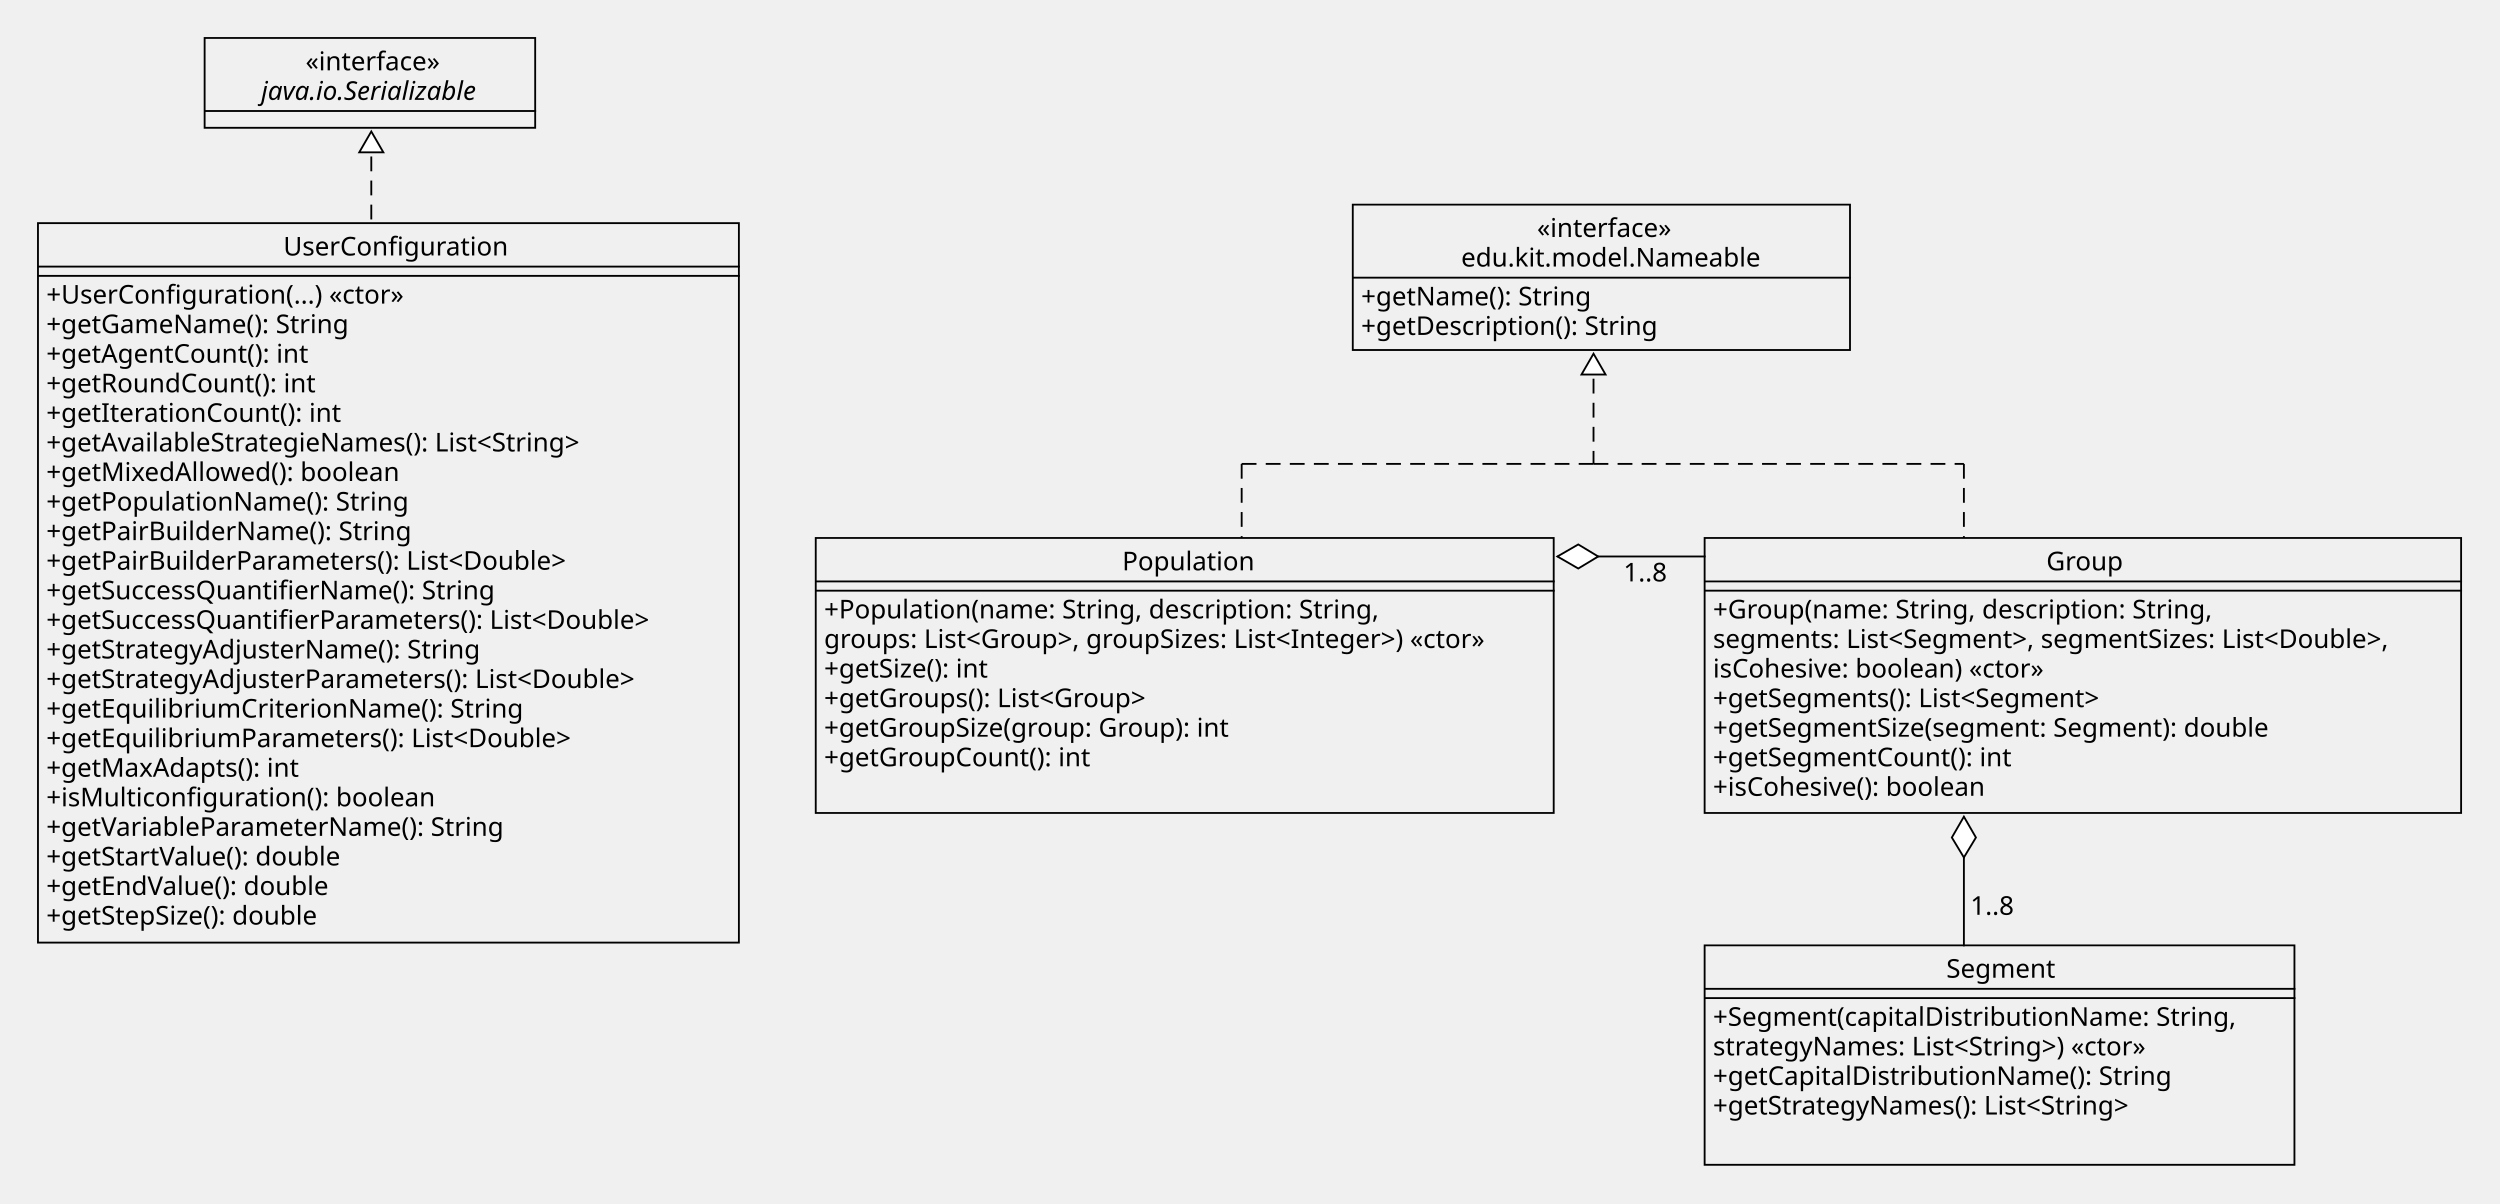
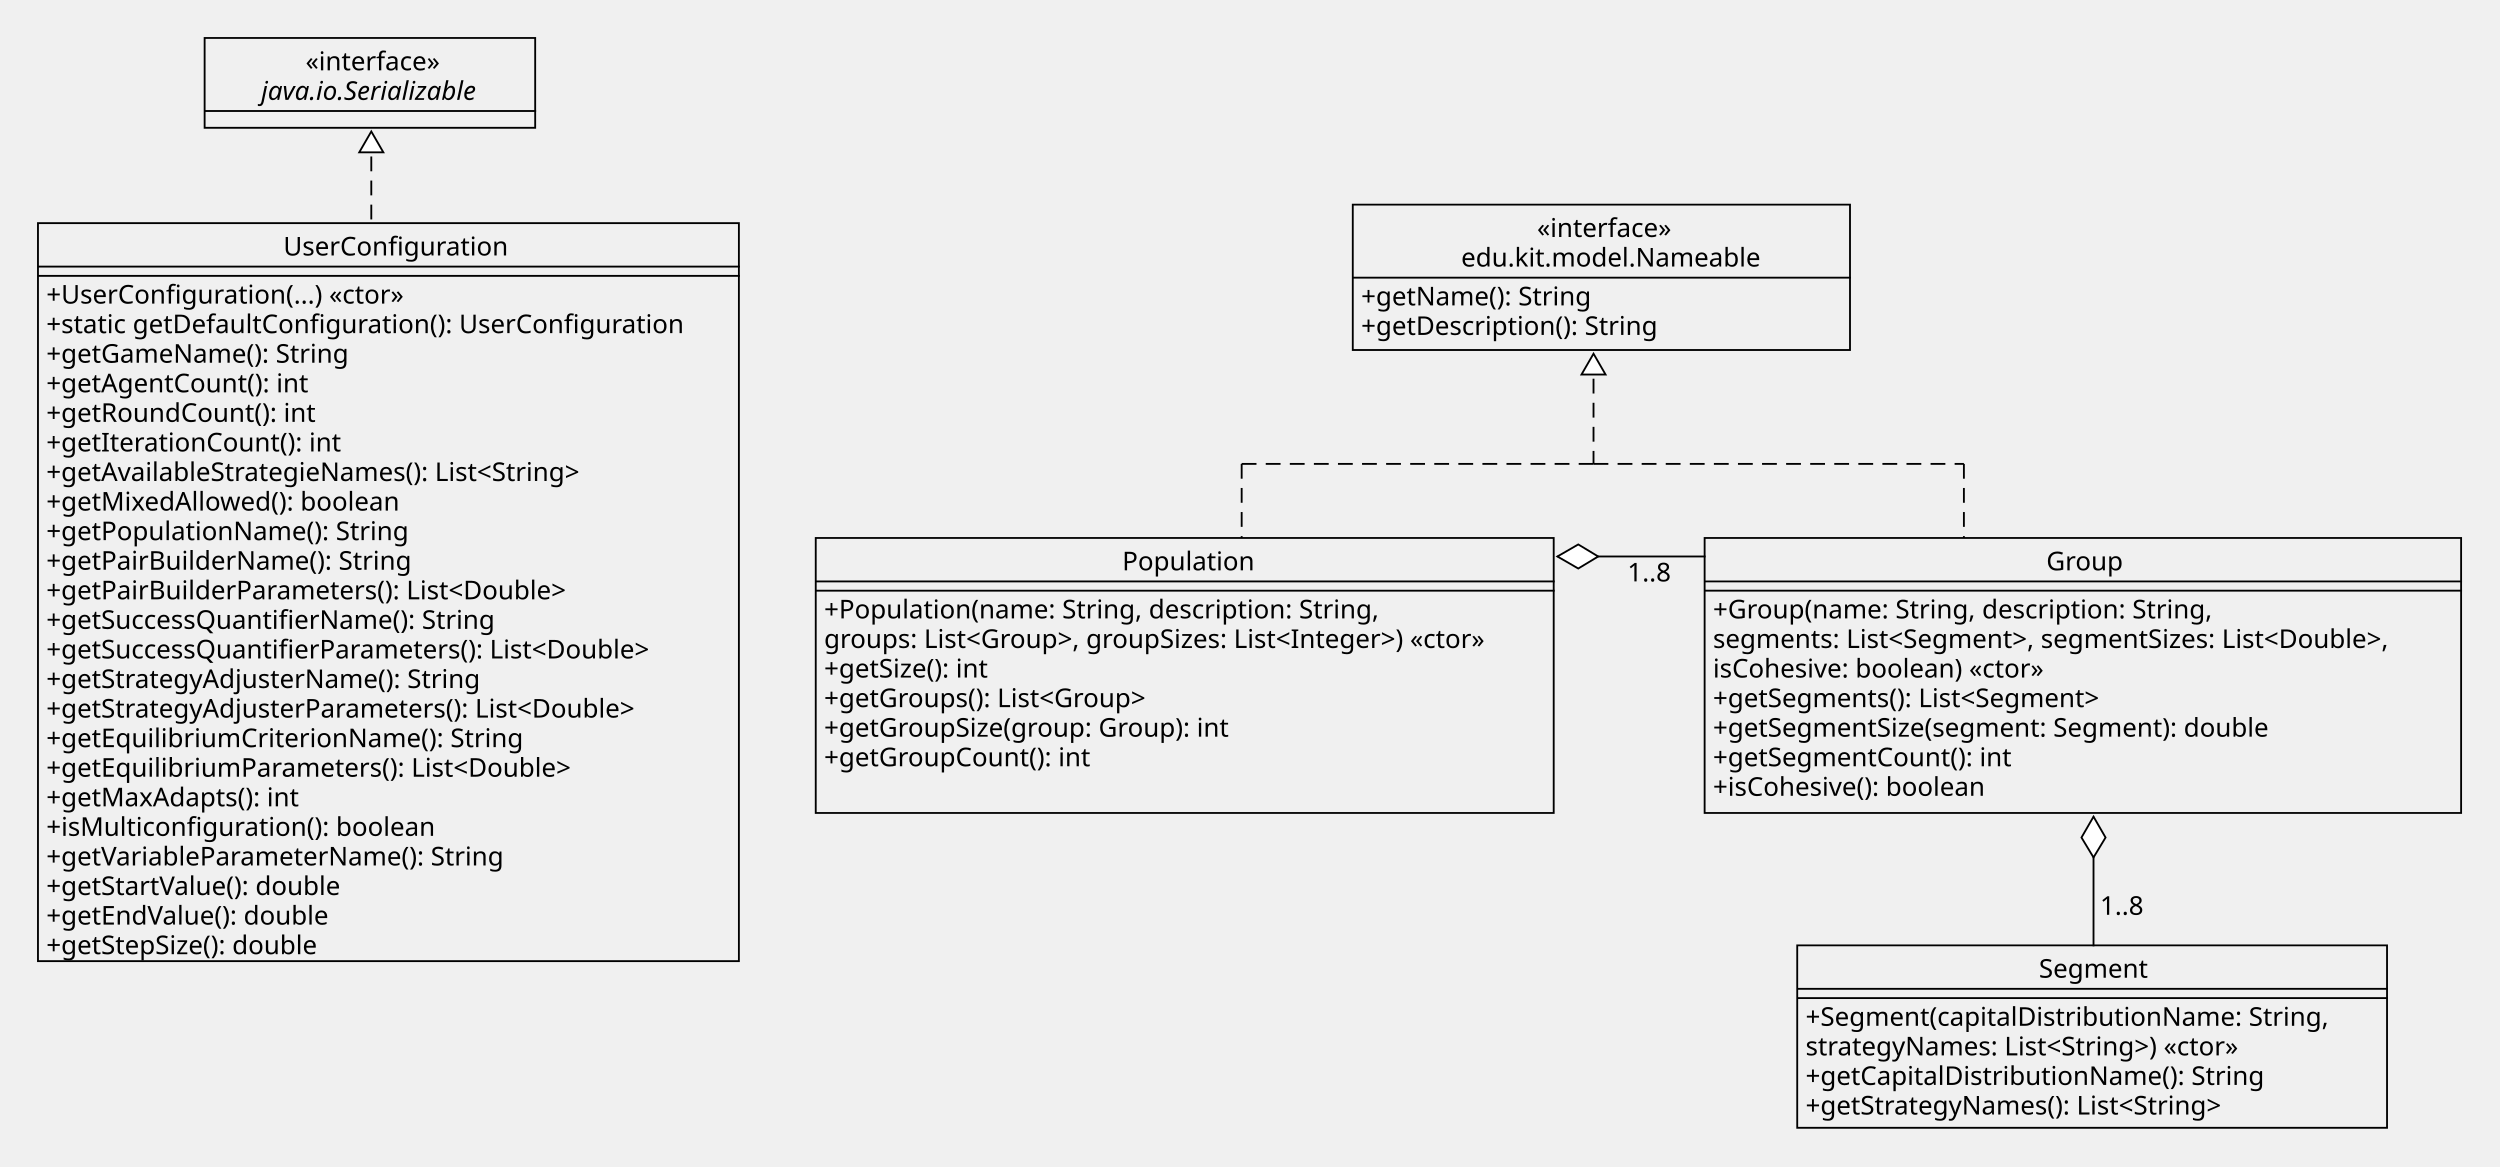
- <svg xmlns="http://www.w3.org/2000/svg" fill-opacity="1" color-rendering="auto" color-interpolation="auto" text-rendering="auto" stroke="black" stroke-linecap="square" width="1350" stroke-miterlimit="10" shape-rendering="auto" stroke-opacity="1" fill="black" stroke-dasharray="none" font-weight="normal" stroke-width="1" viewBox="-20 0 1350 650" height="650" font-family="'Dialog'" font-style="normal" stroke-linejoin="miter" font-size="12px" stroke-dashoffset="0" image-rendering="auto">
+ <svg xmlns="http://www.w3.org/2000/svg" fill-opacity="1" color-rendering="auto" color-interpolation="auto" text-rendering="auto" stroke="black" stroke-linecap="square" width="1350" stroke-miterlimit="10" shape-rendering="auto" stroke-opacity="1" fill="black" stroke-dasharray="none" font-weight="normal" stroke-width="1" viewBox="30 10 1350 630" height="630" font-family="'Dialog'" font-style="normal" stroke-linejoin="miter" font-size="12px" stroke-dashoffset="0" image-rendering="auto">
  <defs id="genericDefs" />
  <g>
    <defs id="defs1">
      <clipPath clipPathUnits="userSpaceOnUse" id="clipPath1">
        <path d="M0 0 L2147483647 0 L2147483647 2147483647 L0 2147483647 L0 0 Z" />
      </clipPath>
      <clipPath clipPathUnits="userSpaceOnUse" id="clipPath2">
        <path d="M0 0 L0 50 L180 50 L180 0 Z" />
      </clipPath>
      <clipPath clipPathUnits="userSpaceOnUse" id="clipPath3">
-         <path d="M0 0 L0 390 L380 390 L380 0 Z" />
+         <path d="M0 0 L0 400 L380 400 L380 0 Z" />
      </clipPath>
      <clipPath clipPathUnits="userSpaceOnUse" id="clipPath4">
        <path d="M0 0 L0 80 L270 80 L270 0 Z" />
      </clipPath>
      <clipPath clipPathUnits="userSpaceOnUse" id="clipPath5">
        <path d="M0 0 L0 150 L400 150 L400 0 Z" />
      </clipPath>
      <clipPath clipPathUnits="userSpaceOnUse" id="clipPath6">
        <path d="M0 0 L0 150 L410 150 L410 0 Z" />
      </clipPath>
      <clipPath clipPathUnits="userSpaceOnUse" id="clipPath7">
-         <path d="M0 0 L0 120 L320 120 L320 0 Z" />
+         <path d="M0 0 L0 100 L320 100 L320 0 Z" />
      </clipPath>
      <clipPath clipPathUnits="userSpaceOnUse" id="clipPath8">
        <path d="M0 0 L0 80 L30 80 L30 0 Z" />
      </clipPath>
      <clipPath clipPathUnits="userSpaceOnUse" id="clipPath9">
        <path d="M0 0 L0 70 L230 70 L230 0 Z" />
      </clipPath>
      <clipPath clipPathUnits="userSpaceOnUse" id="clipPath10">
        <path d="M0 0 L0 130 L220 130 L220 0 Z" />
      </clipPath>
      <clipPath clipPathUnits="userSpaceOnUse" id="clipPath11">
        <path d="M0 0 L0 40 L110 40 L110 0 Z" />
      </clipPath>
      <clipPath clipPathUnits="userSpaceOnUse" id="clipPath12">
        <path d="M0 0 L0 100 L50 100 L50 0 Z" />
      </clipPath>
    </defs>
-     <g fill="rgb(255,255,255)" fill-opacity="0" transform="translate(90,20)" stroke-opacity="0" stroke="rgb(255,255,255)">
+     <g fill="rgb(255,255,255)" fill-opacity="0" transform="translate(140,30)" stroke-opacity="0" stroke="rgb(255,255,255)">
      <rect x="0.5" width="178.5" height="48.5" y="0.5" clip-path="url(#clipPath2)" stroke="none" />
    </g>
-     <g transform="translate(90,20)">
+     <g transform="translate(140,30)">
      <rect fill="none" x="0.5" width="178.5" height="48.5" y="0.5" clip-path="url(#clipPath2)" />
      <text x="55" font-size="14px" y="17.969" clip-path="url(#clipPath2)" font-family="sans-serif" stroke="none" xml:space="preserve">«interface»</text>
      <text x="31" font-size="14px" y="33.938" clip-path="url(#clipPath2)" font-family="sans-serif" font-style="italic" stroke="none" xml:space="preserve">java.io.Serializable</text>
      <path fill="none" d="M1 39.938 L179 39.938" clip-path="url(#clipPath2)" />
    </g>
-     <g fill="rgb(255,255,255)" fill-opacity="0" transform="translate(0,120)" stroke-opacity="0" stroke="rgb(255,255,255)">
-       <rect x="0.5" width="378.5" height="388.5" y="0.5" clip-path="url(#clipPath3)" stroke="none" />
+     <g fill="rgb(255,255,255)" fill-opacity="0" transform="translate(50,130)" stroke-opacity="0" stroke="rgb(255,255,255)">
+       <rect x="0.5" width="378.5" height="398.5" y="0.5" clip-path="url(#clipPath3)" stroke="none" />
    </g>
-     <g transform="translate(0,120)">
-       <rect fill="none" x="0.5" width="378.5" height="388.5" y="0.5" clip-path="url(#clipPath3)" />
+     <g transform="translate(50,130)">
+       <rect fill="none" x="0.5" width="378.5" height="398.5" y="0.5" clip-path="url(#clipPath3)" />
      <text x="133" font-size="14px" y="17.969" clip-path="url(#clipPath3)" font-family="sans-serif" stroke="none" xml:space="preserve">UserConfiguration</text>
      <path fill="none" d="M1 23.969 L379 23.969" clip-path="url(#clipPath3)" />
      <path fill="none" d="M1 28.969 L379 28.969" clip-path="url(#clipPath3)" />
      <text x="5" font-size="14px" y="43.938" clip-path="url(#clipPath3)" font-family="sans-serif" stroke="none" xml:space="preserve">+UserConfiguration(...) «ctor»</text>
-       <text x="5" font-size="14px" y="59.906" clip-path="url(#clipPath3)" font-family="sans-serif" stroke="none" xml:space="preserve">+getGameName(): String</text>
-       <text x="5" font-size="14px" y="75.875" clip-path="url(#clipPath3)" font-family="sans-serif" stroke="none" xml:space="preserve">+getAgentCount(): int</text>
-       <text x="5" font-size="14px" y="91.844" clip-path="url(#clipPath3)" font-family="sans-serif" stroke="none" xml:space="preserve">+getRoundCount(): int</text>
-       <text x="5" font-size="14px" y="107.812" clip-path="url(#clipPath3)" font-family="sans-serif" stroke="none" xml:space="preserve">+getIterationCount(): int</text>
-       <text x="5" font-size="14px" y="123.781" clip-path="url(#clipPath3)" font-family="sans-serif" stroke="none" xml:space="preserve">+getAvailableStrategieNames(): List&lt;String&gt;</text>
-       <text x="5" font-size="14px" y="139.75" clip-path="url(#clipPath3)" font-family="sans-serif" stroke="none" xml:space="preserve">+getMixedAllowed(): boolean</text>
-       <text x="5" font-size="14px" y="155.719" clip-path="url(#clipPath3)" font-family="sans-serif" stroke="none" xml:space="preserve">+getPopulationName(): String</text>
-       <text x="5" font-size="14px" y="171.688" clip-path="url(#clipPath3)" font-family="sans-serif" stroke="none" xml:space="preserve">+getPairBuilderName(): String</text>
-       <text x="5" font-size="14px" y="187.656" clip-path="url(#clipPath3)" font-family="sans-serif" stroke="none" xml:space="preserve">+getPairBuilderParameters(): List&lt;Double&gt;</text>
-       <text x="5" font-size="14px" y="203.625" clip-path="url(#clipPath3)" font-family="sans-serif" stroke="none" xml:space="preserve">+getSuccessQuantifierName(): String</text>
-       <text x="5" font-size="14px" y="219.594" clip-path="url(#clipPath3)" font-family="sans-serif" stroke="none" xml:space="preserve">+getSuccessQuantifierParameters(): List&lt;Double&gt;</text>
-       <text x="5" font-size="14px" y="235.562" clip-path="url(#clipPath3)" font-family="sans-serif" stroke="none" xml:space="preserve">+getStrategyAdjusterName(): String</text>
-       <text x="5" font-size="14px" y="251.531" clip-path="url(#clipPath3)" font-family="sans-serif" stroke="none" xml:space="preserve">+getStrategyAdjusterParameters(): List&lt;Double&gt;</text>
-       <text x="5" font-size="14px" y="267.5" clip-path="url(#clipPath3)" font-family="sans-serif" stroke="none" xml:space="preserve">+getEquilibriumCriterionName(): String</text>
-       <text x="5" font-size="14px" y="283.469" clip-path="url(#clipPath3)" font-family="sans-serif" stroke="none" xml:space="preserve">+getEquilibriumParameters(): List&lt;Double&gt;</text>
-       <text x="5" font-size="14px" y="299.438" clip-path="url(#clipPath3)" font-family="sans-serif" stroke="none" xml:space="preserve">+getMaxAdapts(): int</text>
-       <text x="5" font-size="14px" y="315.406" clip-path="url(#clipPath3)" font-family="sans-serif" stroke="none" xml:space="preserve">+isMulticonfiguration(): boolean</text>
-       <text x="5" font-size="14px" y="331.375" clip-path="url(#clipPath3)" font-family="sans-serif" stroke="none" xml:space="preserve">+getVariableParameterName(): String</text>
-       <text x="5" font-size="14px" y="347.344" clip-path="url(#clipPath3)" font-family="sans-serif" stroke="none" xml:space="preserve">+getStartValue(): double</text>
-       <text x="5" font-size="14px" y="363.312" clip-path="url(#clipPath3)" font-family="sans-serif" stroke="none" xml:space="preserve">+getEndValue(): double</text>
-       <text x="5" font-size="14px" y="379.281" clip-path="url(#clipPath3)" font-family="sans-serif" stroke="none" xml:space="preserve">+getStepSize(): double</text>
+       <text x="5" font-size="14px" y="59.906" clip-path="url(#clipPath3)" font-family="sans-serif" stroke="none" xml:space="preserve">+static getDefaultConfiguration(): UserConfiguration</text>
+       <text x="5" font-size="14px" y="75.875" clip-path="url(#clipPath3)" font-family="sans-serif" stroke="none" xml:space="preserve">+getGameName(): String</text>
+       <text x="5" font-size="14px" y="91.844" clip-path="url(#clipPath3)" font-family="sans-serif" stroke="none" xml:space="preserve">+getAgentCount(): int</text>
+       <text x="5" font-size="14px" y="107.812" clip-path="url(#clipPath3)" font-family="sans-serif" stroke="none" xml:space="preserve">+getRoundCount(): int</text>
+       <text x="5" font-size="14px" y="123.781" clip-path="url(#clipPath3)" font-family="sans-serif" stroke="none" xml:space="preserve">+getIterationCount(): int</text>
+       <text x="5" font-size="14px" y="139.75" clip-path="url(#clipPath3)" font-family="sans-serif" stroke="none" xml:space="preserve">+getAvailableStrategieNames(): List&lt;String&gt;</text>
+       <text x="5" font-size="14px" y="155.719" clip-path="url(#clipPath3)" font-family="sans-serif" stroke="none" xml:space="preserve">+getMixedAllowed(): boolean</text>
+       <text x="5" font-size="14px" y="171.688" clip-path="url(#clipPath3)" font-family="sans-serif" stroke="none" xml:space="preserve">+getPopulationName(): String</text>
+       <text x="5" font-size="14px" y="187.656" clip-path="url(#clipPath3)" font-family="sans-serif" stroke="none" xml:space="preserve">+getPairBuilderName(): String</text>
+       <text x="5" font-size="14px" y="203.625" clip-path="url(#clipPath3)" font-family="sans-serif" stroke="none" xml:space="preserve">+getPairBuilderParameters(): List&lt;Double&gt;</text>
+       <text x="5" font-size="14px" y="219.594" clip-path="url(#clipPath3)" font-family="sans-serif" stroke="none" xml:space="preserve">+getSuccessQuantifierName(): String</text>
+       <text x="5" font-size="14px" y="235.562" clip-path="url(#clipPath3)" font-family="sans-serif" stroke="none" xml:space="preserve">+getSuccessQuantifierParameters(): List&lt;Double&gt;</text>
+       <text x="5" font-size="14px" y="251.531" clip-path="url(#clipPath3)" font-family="sans-serif" stroke="none" xml:space="preserve">+getStrategyAdjusterName(): String</text>
+       <text x="5" font-size="14px" y="267.5" clip-path="url(#clipPath3)" font-family="sans-serif" stroke="none" xml:space="preserve">+getStrategyAdjusterParameters(): List&lt;Double&gt;</text>
+       <text x="5" font-size="14px" y="283.469" clip-path="url(#clipPath3)" font-family="sans-serif" stroke="none" xml:space="preserve">+getEquilibriumCriterionName(): String</text>
+       <text x="5" font-size="14px" y="299.438" clip-path="url(#clipPath3)" font-family="sans-serif" stroke="none" xml:space="preserve">+getEquilibriumParameters(): List&lt;Double&gt;</text>
+       <text x="5" font-size="14px" y="315.406" clip-path="url(#clipPath3)" font-family="sans-serif" stroke="none" xml:space="preserve">+getMaxAdapts(): int</text>
+       <text x="5" font-size="14px" y="331.375" clip-path="url(#clipPath3)" font-family="sans-serif" stroke="none" xml:space="preserve">+isMulticonfiguration(): boolean</text>
+       <text x="5" font-size="14px" y="347.344" clip-path="url(#clipPath3)" font-family="sans-serif" stroke="none" xml:space="preserve">+getVariableParameterName(): String</text>
+       <text x="5" font-size="14px" y="363.312" clip-path="url(#clipPath3)" font-family="sans-serif" stroke="none" xml:space="preserve">+getStartValue(): double</text>
+       <text x="5" font-size="14px" y="379.281" clip-path="url(#clipPath3)" font-family="sans-serif" stroke="none" xml:space="preserve">+getEndValue(): double</text>
+       <text x="5" font-size="14px" y="395.25" clip-path="url(#clipPath3)" font-family="sans-serif" stroke="none" xml:space="preserve">+getStepSize(): double</text>
    </g>
-     <g fill="rgb(255,255,255)" fill-opacity="0" transform="translate(710,110)" stroke-opacity="0" stroke="rgb(255,255,255)">
+     <g fill="rgb(255,255,255)" fill-opacity="0" transform="translate(760,120)" stroke-opacity="0" stroke="rgb(255,255,255)">
      <rect x="0.5" width="268.5" height="78.5" y="0.5" clip-path="url(#clipPath4)" stroke="none" />
    </g>
-     <g transform="translate(710,110)">
+     <g transform="translate(760,120)">
      <rect fill="none" x="0.5" width="268.5" height="78.5" y="0.5" clip-path="url(#clipPath4)" />
      <text x="100" font-size="14px" y="17.969" clip-path="url(#clipPath4)" font-family="sans-serif" stroke="none" xml:space="preserve">«interface»</text>
      <text x="59" font-size="14px" y="33.938" clip-path="url(#clipPath4)" font-family="sans-serif" stroke="none" xml:space="preserve">edu.kit.model.Nameable</text>
      <path fill="none" d="M1 39.938 L269 39.938" clip-path="url(#clipPath4)" />
      <text x="5" font-size="14px" y="54.906" clip-path="url(#clipPath4)" font-family="sans-serif" stroke="none" xml:space="preserve">+getName(): String</text>
      <text x="5" font-size="14px" y="70.875" clip-path="url(#clipPath4)" font-family="sans-serif" stroke="none" xml:space="preserve">+getDescription(): String</text>
    </g>
-     <g fill="rgb(255,255,255)" fill-opacity="0" transform="translate(420,290)" stroke-opacity="0" stroke="rgb(255,255,255)">
+     <g fill="rgb(255,255,255)" fill-opacity="0" transform="translate(470,300)" stroke-opacity="0" stroke="rgb(255,255,255)">
      <rect x="0.5" width="398.5" height="148.5" y="0.5" clip-path="url(#clipPath5)" stroke="none" />
    </g>
-     <g transform="translate(420,290)">
+     <g transform="translate(470,300)">
      <rect fill="none" x="0.5" width="398.5" height="148.5" y="0.5" clip-path="url(#clipPath5)" />
      <text x="166" font-size="14px" y="17.969" clip-path="url(#clipPath5)" font-family="sans-serif" stroke="none" xml:space="preserve">Population</text>
      <path fill="none" d="M1 23.969 L399 23.969" clip-path="url(#clipPath5)" />
      <path fill="none" d="M1 28.969 L399 28.969" clip-path="url(#clipPath5)" />
      <text x="5" font-size="14px" y="43.938" clip-path="url(#clipPath5)" font-family="sans-serif" stroke="none" xml:space="preserve">+Population(name: String, description: String, </text>
      <text x="5" font-size="14px" y="59.906" clip-path="url(#clipPath5)" font-family="sans-serif" stroke="none" xml:space="preserve">groups: List&lt;Group&gt;, groupSizes: List&lt;Integer&gt;) «ctor»</text>
      <text x="5" font-size="14px" y="75.875" clip-path="url(#clipPath5)" font-family="sans-serif" stroke="none" xml:space="preserve">+getSize(): int</text>
      <text x="5" font-size="14px" y="91.844" clip-path="url(#clipPath5)" font-family="sans-serif" stroke="none" xml:space="preserve">+getGroups(): List&lt;Group&gt;</text>
      <text x="5" font-size="14px" y="107.812" clip-path="url(#clipPath5)" font-family="sans-serif" stroke="none" xml:space="preserve">+getGroupSize(group: Group): int</text>
      <text x="5" font-size="14px" y="123.781" clip-path="url(#clipPath5)" font-family="sans-serif" stroke="none" xml:space="preserve">+getGroupCount(): int</text>
    </g>
-     <g fill="rgb(255,255,255)" fill-opacity="0" transform="translate(900,290)" stroke-opacity="0" stroke="rgb(255,255,255)">
+     <g fill="rgb(255,255,255)" fill-opacity="0" transform="translate(950,300)" stroke-opacity="0" stroke="rgb(255,255,255)">
      <rect x="0.5" width="408.5" height="148.5" y="0.5" clip-path="url(#clipPath6)" stroke="none" />
    </g>
-     <g transform="translate(900,290)">
+     <g transform="translate(950,300)">
      <rect fill="none" x="0.5" width="408.5" height="148.5" y="0.5" clip-path="url(#clipPath6)" />
      <text x="185" font-size="14px" y="17.969" clip-path="url(#clipPath6)" font-family="sans-serif" stroke="none" xml:space="preserve">Group</text>
      <path fill="none" d="M1 23.969 L409 23.969" clip-path="url(#clipPath6)" />
      <path fill="none" d="M1 28.969 L409 28.969" clip-path="url(#clipPath6)" />
      <text x="5" font-size="14px" y="43.938" clip-path="url(#clipPath6)" font-family="sans-serif" stroke="none" xml:space="preserve">+Group(name: String, description: String, </text>
      <text x="5" font-size="14px" y="59.906" clip-path="url(#clipPath6)" font-family="sans-serif" stroke="none" xml:space="preserve">segments: List&lt;Segment&gt;, segmentSizes: List&lt;Double&gt;, </text>
      <text x="5" font-size="14px" y="75.875" clip-path="url(#clipPath6)" font-family="sans-serif" stroke="none" xml:space="preserve">isCohesive: boolean) «ctor»</text>
      <text x="5" font-size="14px" y="91.844" clip-path="url(#clipPath6)" font-family="sans-serif" stroke="none" xml:space="preserve">+getSegments(): List&lt;Segment&gt;</text>
      <text x="5" font-size="14px" y="107.812" clip-path="url(#clipPath6)" font-family="sans-serif" stroke="none" xml:space="preserve">+getSegmentSize(segment: Segment): double</text>
      <text x="5" font-size="14px" y="123.781" clip-path="url(#clipPath6)" font-family="sans-serif" stroke="none" xml:space="preserve">+getSegmentCount(): int</text>
      <text x="5" font-size="14px" y="139.75" clip-path="url(#clipPath6)" font-family="sans-serif" stroke="none" xml:space="preserve">+isCohesive(): boolean</text>
    </g>
-     <g fill="rgb(255,255,255)" fill-opacity="0" transform="translate(900,510)" stroke-opacity="0" stroke="rgb(255,255,255)">
-       <rect x="0.5" width="318.5" height="118.5" y="0.5" clip-path="url(#clipPath7)" stroke="none" />
+     <g fill="rgb(255,255,255)" fill-opacity="0" transform="translate(1000,520)" stroke-opacity="0" stroke="rgb(255,255,255)">
+       <rect x="0.5" width="318.5" height="98.5" y="0.5" clip-path="url(#clipPath7)" stroke="none" />
    </g>
-     <g transform="translate(900,510)">
-       <rect fill="none" x="0.5" width="318.5" height="118.5" y="0.5" clip-path="url(#clipPath7)" />
+     <g transform="translate(1000,520)">
+       <rect fill="none" x="0.5" width="318.5" height="98.5" y="0.5" clip-path="url(#clipPath7)" />
      <text x="131" font-size="14px" y="17.969" clip-path="url(#clipPath7)" font-family="sans-serif" stroke="none" xml:space="preserve">Segment</text>
      <path fill="none" d="M1 23.969 L319 23.969" clip-path="url(#clipPath7)" />
      <path fill="none" d="M1 28.969 L319 28.969" clip-path="url(#clipPath7)" />
      <text x="5" font-size="14px" y="43.938" clip-path="url(#clipPath7)" font-family="sans-serif" stroke="none" xml:space="preserve">+Segment(capitalDistributionName: String, </text>
      <text x="5" font-size="14px" y="59.906" clip-path="url(#clipPath7)" font-family="sans-serif" stroke="none" xml:space="preserve">strategyNames: List&lt;String&gt;) «ctor»</text>
      <text x="5" font-size="14px" y="75.875" clip-path="url(#clipPath7)" font-family="sans-serif" stroke="none" xml:space="preserve">+getCapitalDistributionName(): String</text>
      <text x="5" font-size="14px" y="91.844" clip-path="url(#clipPath7)" font-family="sans-serif" stroke="none" xml:space="preserve">+getStrategyNames(): List&lt;String&gt;</text>
    </g>
-     <g stroke-dasharray="8,5" stroke-miterlimit="5" transform="translate(170,60)" stroke-linecap="butt">
+     <g stroke-dasharray="8,5" stroke-miterlimit="5" transform="translate(220,70)" stroke-linecap="butt">
      <path fill="none" d="M10.5 11.5 L10.5 60.5" clip-path="url(#clipPath8)" />
      <path fill="white" d="M4 22.258 L10.5 11 L17 22.258 Z" clip-path="url(#clipPath8)" stroke="none" />
      <path fill="none" stroke-miterlimit="10" stroke-dasharray="none" d="M4 22.258 L10.5 11 L17 22.258 Z" clip-path="url(#clipPath8)" stroke-linecap="square" />
    </g>
-     <g stroke-dasharray="8,5" stroke-miterlimit="5" transform="translate(830,240)" stroke-linecap="butt">
+     <g stroke-dasharray="8,5" stroke-miterlimit="5" transform="translate(880,250)" stroke-linecap="butt">
      <path fill="none" d="M10.5 10.5 L210.5 10.5" clip-path="url(#clipPath9)" />
      <path fill="none" d="M210.5 10.5 L210.5 50.5" clip-path="url(#clipPath9)" />
    </g>
-     <g stroke-dasharray="8,5" stroke-miterlimit="5" transform="translate(640,180)" stroke-linecap="butt">
+     <g stroke-dasharray="8,5" stroke-miterlimit="5" transform="translate(690,190)" stroke-linecap="butt">
      <path fill="none" d="M200.5 11.5 L200.5 70.5" clip-path="url(#clipPath10)" />
      <path fill="none" d="M200.5 70.5 L10.5 70.5" clip-path="url(#clipPath10)" />
      <path fill="none" d="M10.5 70.5 L10.5 110.5" clip-path="url(#clipPath10)" />
      <path fill="white" d="M194 22.258 L200.5 11 L207 22.258 Z" clip-path="url(#clipPath10)" stroke="none" />
      <path fill="none" stroke-miterlimit="10" stroke-dasharray="none" d="M194 22.258 L200.5 11 L207 22.258 Z" clip-path="url(#clipPath10)" stroke-linecap="square" />
    </g>
-     <g transform="translate(810,290)">
+     <g transform="translate(860,300)">
      <path fill="none" d="M11.5 10.5 L90.5 10.5" clip-path="url(#clipPath11)" />
      <path fill="white" d="M22.258 17 L11 10.5 L22.258 4 L33.017 10.5 Z" clip-path="url(#clipPath11)" stroke="none" />
      <path fill="none" d="M22.258 17 L11 10.5 L22.258 4 L33.017 10.5 Z" clip-path="url(#clipPath11)" />
-       <text x="46.648" font-size="14px" y="23.969" clip-path="url(#clipPath11)" font-family="sans-serif" stroke="none" xml:space="preserve">1..8</text>
+       <text x="48.794" font-size="14px" y="23.969" clip-path="url(#clipPath11)" font-family="sans-serif" stroke="none" xml:space="preserve">1..8</text>
    </g>
-     <g transform="translate(1030,430)">
+     <g transform="translate(1150,440)">
      <path fill="none" d="M10.5 11.5 L10.5 80.5" clip-path="url(#clipPath12)" />
      <path fill="white" d="M4 22.258 L10.5 11 L17 22.258 L10.5 33.017 Z" clip-path="url(#clipPath12)" stroke="none" />
      <path fill="none" d="M4 22.258 L10.5 11 L17 22.258 L10.5 33.017 Z" clip-path="url(#clipPath12)" />
      <text x="14" font-size="14px" y="64" clip-path="url(#clipPath12)" font-family="sans-serif" stroke="none" xml:space="preserve">1..8</text>
    </g>
  </g>
</svg>
